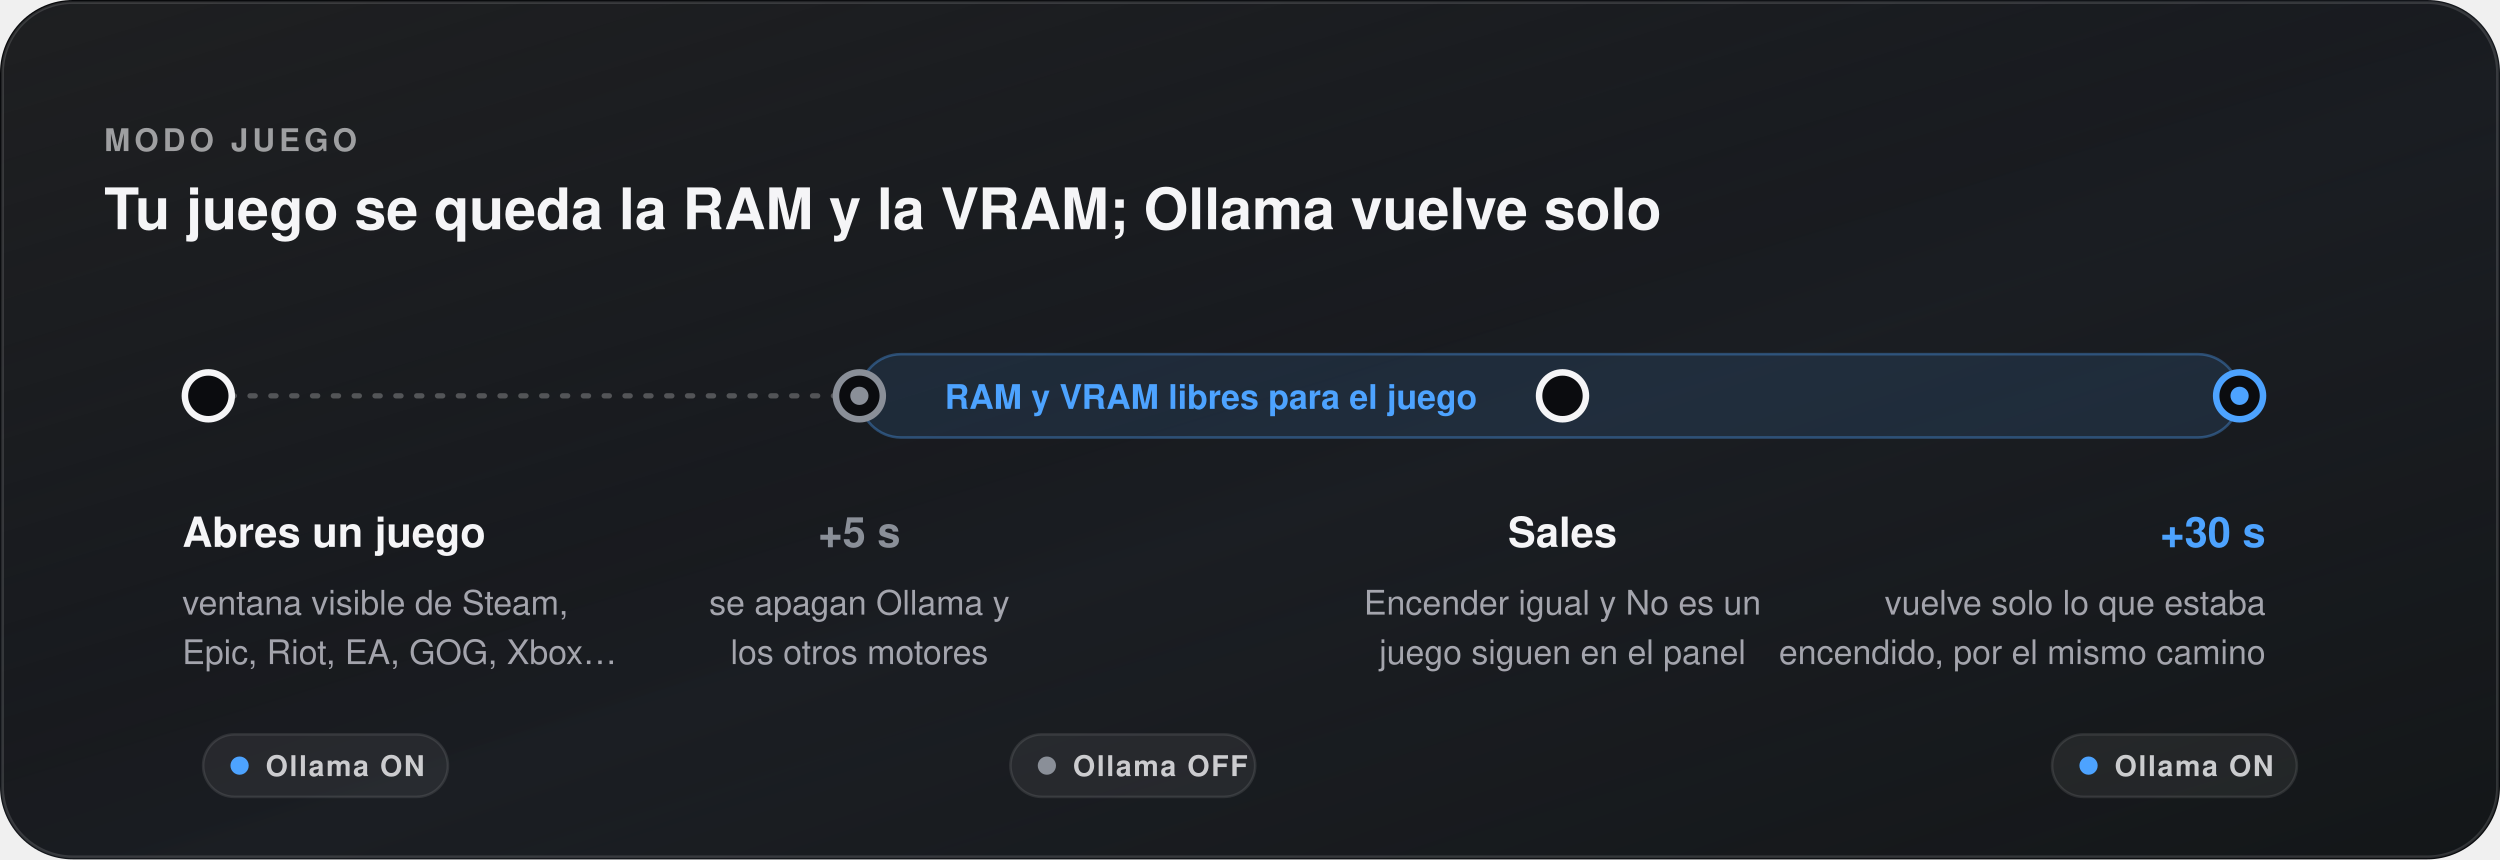
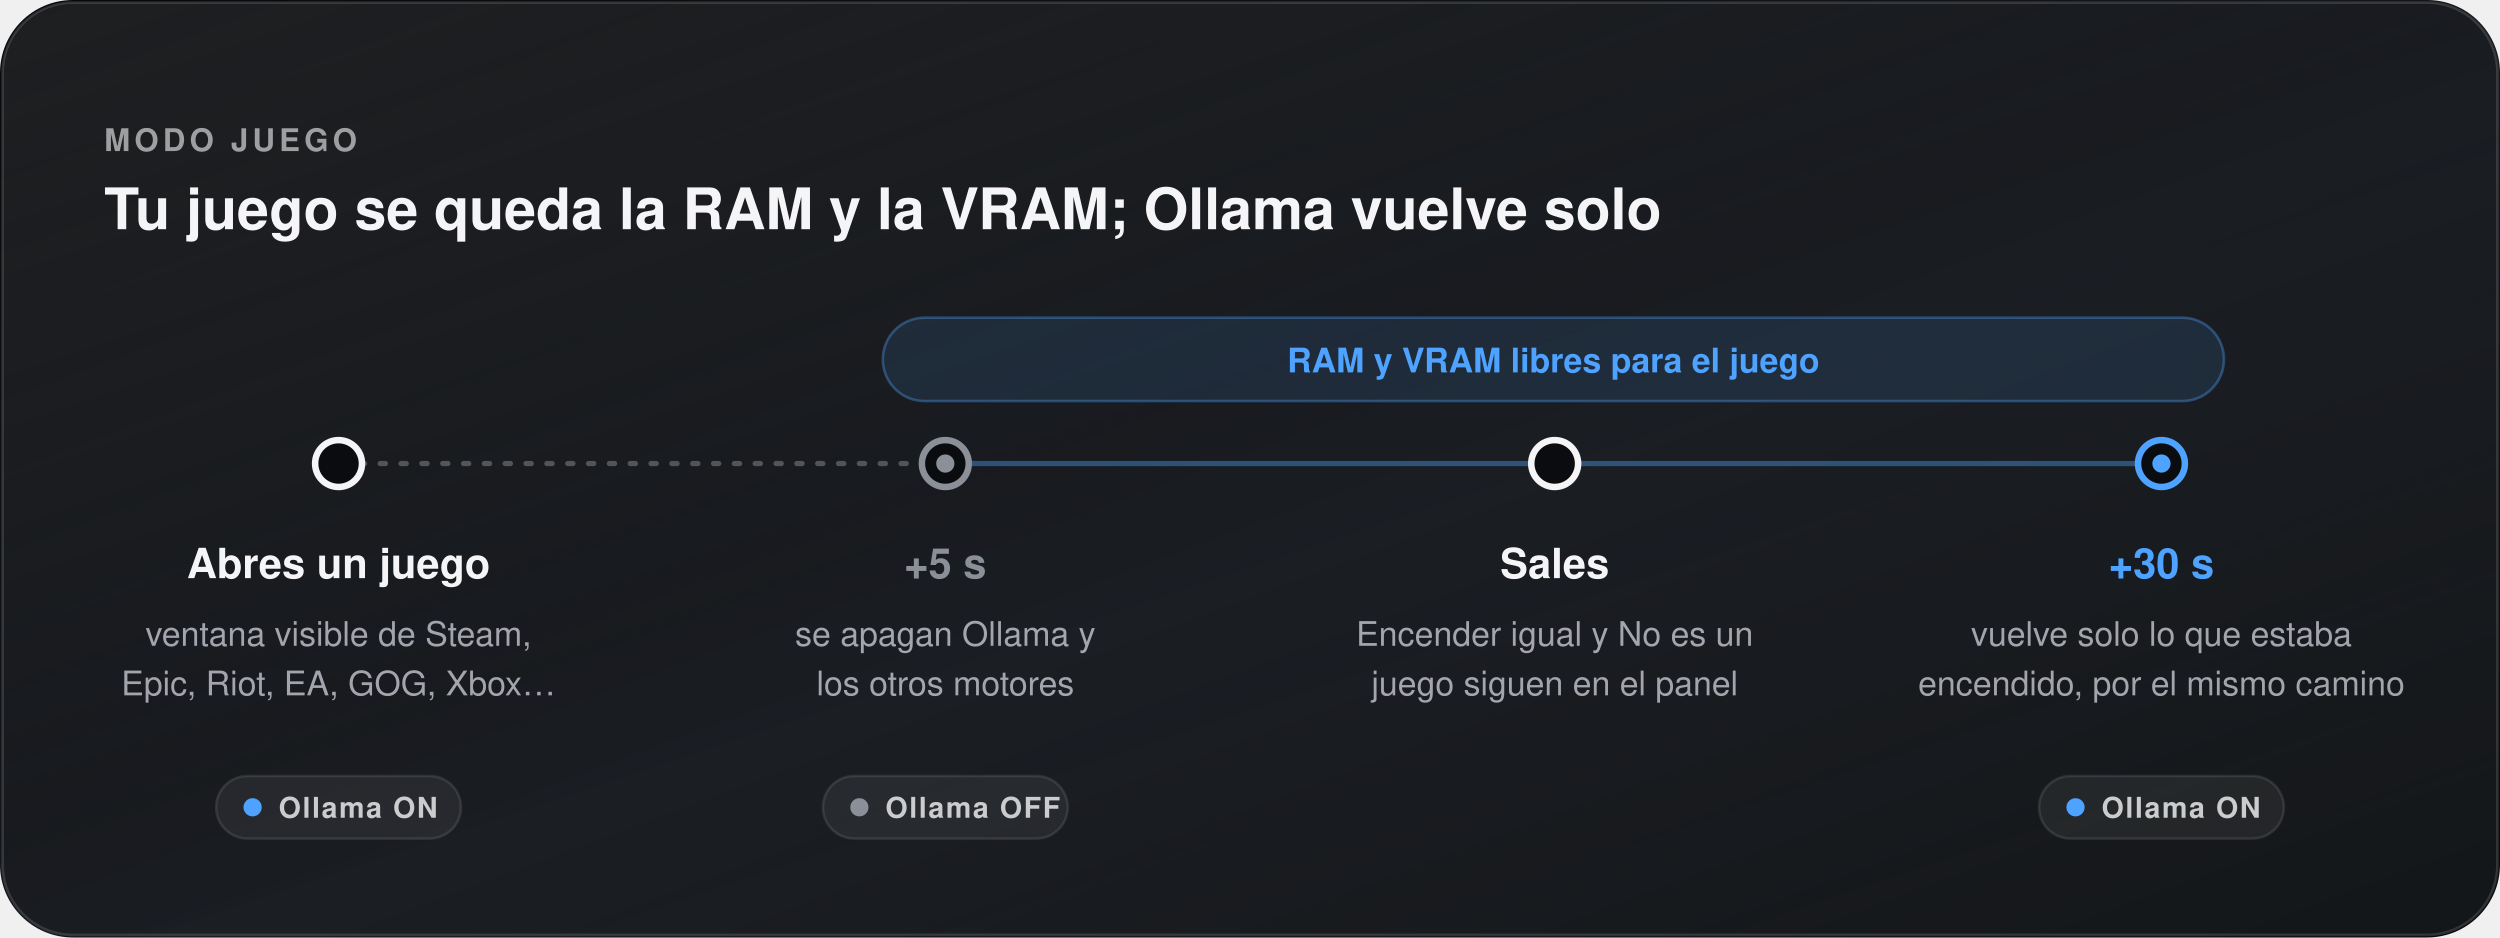
- <svg xmlns="http://www.w3.org/2000/svg" viewBox="0 0 960 330" width="960" height="330" role="img" aria-labelledby="t d" font-family="-apple-system, 'Segoe UI', Helvetica, Arial, sans-serif">
+ <svg xmlns="http://www.w3.org/2000/svg" viewBox="0 0 960 360" width="960" height="360" role="img" aria-labelledby="t d" font-family="-apple-system, 'Segoe UI', Helvetica, Arial, sans-serif">
  <style>

@media (prefers-reduced-motion: reduce){image{animation:none!important}}
</style>
  <defs>
    <linearGradient id="bg" x1="0" y1="0" x2="1" y2="1">
      <stop offset="0" stop-color="#08090b" />
      <stop offset=".55" stop-color="#14171c" />
      <stop offset="1" stop-color="#090b0d" />
    </linearGradient>
    <linearGradient id="glass" x1="0" y1="0" x2=".9" y2="1">
      <stop offset="0" stop-color="#fff" stop-opacity=".09" />
      <stop offset=".5" stop-color="#fff" stop-opacity=".025" />
      <stop offset="1" stop-color="#b9c7ca" stop-opacity=".06" />
    </linearGradient>
    <linearGradient id="bar" x1="0" y1="0" x2="0" y2="1">
      <stop offset="0" stop-color="#26272c" />
      <stop offset="1" stop-color="#1b1c20" />
    </linearGradient>
  </defs>
-   <rect width="960" height="330" rx="28" fill="url(#bg)" />
-   <rect x="1" y="1" width="958" height="328" rx="27" fill="url(#glass)" stroke="#fff" stroke-opacity=".14" />
+   <rect width="960" height="360" rx="28" fill="url(#bg)" />
+   <rect x="1" y="1" width="958" height="358" rx="27" fill="url(#glass)" stroke="#fff" stroke-opacity=".14" />
  <text x="40" y="58" font-size="12" font-weight="600" fill="#f5f5f7" fill-opacity="0.6" text-anchor="start" letter-spacing="1.6">MODO JUEGO</text>
  <text x="40" y="88" font-size="22" font-weight="650" fill="#f5f5f7" fill-opacity="1" text-anchor="start">Tu juego se queda la RAM y la VRAM; Ollama vuelve solo</text>
-   <rect x="330" y="136" width="530" height="32" rx="16" fill="#4DA3FF" fill-opacity=".12" stroke="#4DA3FF" stroke-opacity=".35" />
-   <text x="465" y="157" font-size="13" font-weight="600" fill="#4DA3FF" fill-opacity="1" text-anchor="middle">RAM y VRAM libres para el juego</text>
-   <path d="M80 152H330" stroke="#fff" stroke-opacity=".25" stroke-width="2" stroke-dasharray="2 6" stroke-linecap="round" />
-   <circle cx="80" cy="152" r="9" fill="#0b0c0f" stroke="#f5f5f7" stroke-width="2.5" />
-   <text x="70" y="210" font-size="16" font-weight="650" fill="#f5f5f7" fill-opacity="1" text-anchor="start">Abres un juego</text>
-   <text x="70" y="236" font-size="13" font-weight="400" fill="#ebebf5" fill-opacity="0.66" text-anchor="start">ventana visible de Steam,</text>
-   <text x="70" y="255" font-size="13" font-weight="400" fill="#ebebf5" fill-opacity="0.66" text-anchor="start">Epic, Riot, EA, GOG, Xbox…</text>
-   <circle cx="330" cy="152" r="9" fill="#0b0c0f" stroke="#8a8f98" stroke-width="2.5" />
-   <circle cx="330" cy="152" r="3.5" fill="#8a8f98" />
-   <text x="330" y="210" font-size="16" font-weight="650" fill="#8a8f98" fill-opacity="1" text-anchor="middle">+5 s</text>
-   <text x="330" y="236" font-size="13" font-weight="400" fill="#ebebf5" fill-opacity="0.66" text-anchor="middle">se apagan Ollama y</text>
-   <text x="330" y="255" font-size="13" font-weight="400" fill="#ebebf5" fill-opacity="0.66" text-anchor="middle">los otros motores</text>
-   <circle cx="600" cy="152" r="9" fill="#0b0c0f" stroke="#f5f5f7" stroke-width="2.5" />
-   <text x="600" y="210" font-size="16" font-weight="650" fill="#f5f5f7" fill-opacity="1" text-anchor="middle">Sales</text>
-   <text x="600" y="236" font-size="13" font-weight="400" fill="#ebebf5" fill-opacity="0.66" text-anchor="middle">Encender igual y No es un</text>
-   <text x="600" y="255" font-size="13" font-weight="400" fill="#ebebf5" fill-opacity="0.66" text-anchor="middle">juego siguen en el panel</text>
-   <circle cx="860" cy="152" r="9" fill="#0b0c0f" stroke="#4DA3FF" stroke-width="2.5" />
-   <circle cx="860" cy="152" r="3.5" fill="#4DA3FF" />
-   <text x="870" y="210" font-size="16" font-weight="650" fill="#4DA3FF" fill-opacity="1" text-anchor="end">+30 s</text>
-   <text x="870" y="236" font-size="13" font-weight="400" fill="#ebebf5" fill-opacity="0.66" text-anchor="end">vuelve solo lo que estaba</text>
-   <text x="870" y="255" font-size="13" font-weight="400" fill="#ebebf5" fill-opacity="0.66" text-anchor="end">encendido, por el mismo camino</text>
-   <rect x="78" y="282" width="94" height="24" rx="12" fill="#fff" fill-opacity=".06" stroke="#fff" stroke-opacity=".1" />
-   <circle cx="92" cy="294" r="3.5" fill="#4DA3FF" />
-   <text x="102" y="298" font-size="11" font-weight="600" fill="#f5f5f7" fill-opacity="0.8" text-anchor="start" letter-spacing="0.6">Ollama ON</text>
-   <rect x="388" y="282" width="94" height="24" rx="12" fill="#fff" fill-opacity=".06" stroke="#fff" stroke-opacity=".1" />
-   <circle cx="402" cy="294" r="3.5" fill="#8a8f98" />
-   <text x="412" y="298" font-size="11" font-weight="600" fill="#f5f5f7" fill-opacity="0.8" text-anchor="start" letter-spacing="0.6">Ollama OFF</text>
-   <rect x="788" y="282" width="94" height="24" rx="12" fill="#fff" fill-opacity=".06" stroke="#fff" stroke-opacity=".1" />
-   <circle cx="802" cy="294" r="3.5" fill="#4DA3FF" />
-   <text x="812" y="298" font-size="11" font-weight="600" fill="#f5f5f7" fill-opacity="0.8" text-anchor="start" letter-spacing="0.6">Ollama ON</text>
+   <rect x="339" y="122" width="515" height="32" rx="16" fill="#4DA3FF" fill-opacity=".12" stroke="#4DA3FF" stroke-opacity=".35" />
+   <text x="596.5" y="143" font-size="13" font-weight="600" fill="#4DA3FF" fill-opacity="1" text-anchor="middle">RAM y VRAM libres para el juego</text>
+   <path d="M130 178H363" stroke="#fff" stroke-opacity=".25" stroke-width="2" stroke-dasharray="2 6" stroke-linecap="round" />
+   <path d="M363 178H830" stroke="#4DA3FF" stroke-opacity=".4" stroke-width="2" />
+   <circle cx="130" cy="178" r="9" fill="#0b0c0f" stroke="#f5f5f7" stroke-width="2.5" />
+   <text x="130" y="222" font-size="16" font-weight="650" fill="#f5f5f7" fill-opacity="1" text-anchor="middle">Abres un juego</text>
+   <text x="130" y="248" font-size="13" font-weight="400" fill="#ebebf5" fill-opacity="0.66" text-anchor="middle">ventana visible de Steam,</text>
+   <text x="130" y="267" font-size="13" font-weight="400" fill="#ebebf5" fill-opacity="0.66" text-anchor="middle">Epic, Riot, EA, GOG, Xbox…</text>
+   <circle cx="363" cy="178" r="9" fill="#0b0c0f" stroke="#8a8f98" stroke-width="2.5" />
+   <circle cx="363" cy="178" r="3.5" fill="#8a8f98" />
+   <text x="363" y="222" font-size="16" font-weight="650" fill="#8a8f98" fill-opacity="1" text-anchor="middle">+5 s</text>
+   <text x="363" y="248" font-size="13" font-weight="400" fill="#ebebf5" fill-opacity="0.66" text-anchor="middle">se apagan Ollama y</text>
+   <text x="363" y="267" font-size="13" font-weight="400" fill="#ebebf5" fill-opacity="0.66" text-anchor="middle">los otros motores</text>
+   <circle cx="597" cy="178" r="9" fill="#0b0c0f" stroke="#f5f5f7" stroke-width="2.5" />
+   <text x="597" y="222" font-size="16" font-weight="650" fill="#f5f5f7" fill-opacity="1" text-anchor="middle">Sales</text>
+   <text x="597" y="248" font-size="13" font-weight="400" fill="#ebebf5" fill-opacity="0.66" text-anchor="middle">Encender igual y No es un</text>
+   <text x="597" y="267" font-size="13" font-weight="400" fill="#ebebf5" fill-opacity="0.66" text-anchor="middle">juego siguen en el panel</text>
+   <circle cx="830" cy="178" r="9" fill="#0b0c0f" stroke="#4DA3FF" stroke-width="2.5" />
+   <circle cx="830" cy="178" r="3.5" fill="#4DA3FF" />
+   <text x="830" y="222" font-size="16" font-weight="650" fill="#4DA3FF" fill-opacity="1" text-anchor="middle">+30 s</text>
+   <text x="830" y="248" font-size="13" font-weight="400" fill="#ebebf5" fill-opacity="0.66" text-anchor="middle">vuelve solo lo que estaba</text>
+   <text x="830" y="267" font-size="13" font-weight="400" fill="#ebebf5" fill-opacity="0.66" text-anchor="middle">encendido, por el mismo camino</text>
+   <rect x="83" y="298" width="94" height="24" rx="12" fill="#fff" fill-opacity=".06" stroke="#fff" stroke-opacity=".1" />
+   <circle cx="97" cy="310" r="3.5" fill="#4DA3FF" />
+   <text x="107" y="314" font-size="11" font-weight="600" fill="#f5f5f7" fill-opacity="0.8" text-anchor="start" letter-spacing="0.6">Ollama ON</text>
+   <rect x="316" y="298" width="94" height="24" rx="12" fill="#fff" fill-opacity=".06" stroke="#fff" stroke-opacity=".1" />
+   <circle cx="330" cy="310" r="3.5" fill="#8a8f98" />
+   <text x="340" y="314" font-size="11" font-weight="600" fill="#f5f5f7" fill-opacity="0.8" text-anchor="start" letter-spacing="0.6">Ollama OFF</text>
+   <rect x="783" y="298" width="94" height="24" rx="12" fill="#fff" fill-opacity=".06" stroke="#fff" stroke-opacity=".1" />
+   <circle cx="797" cy="310" r="3.5" fill="#4DA3FF" />
+   <text x="807" y="314" font-size="11" font-weight="600" fill="#f5f5f7" fill-opacity="0.8" text-anchor="start" letter-spacing="0.6">Ollama ON</text>
</svg>
